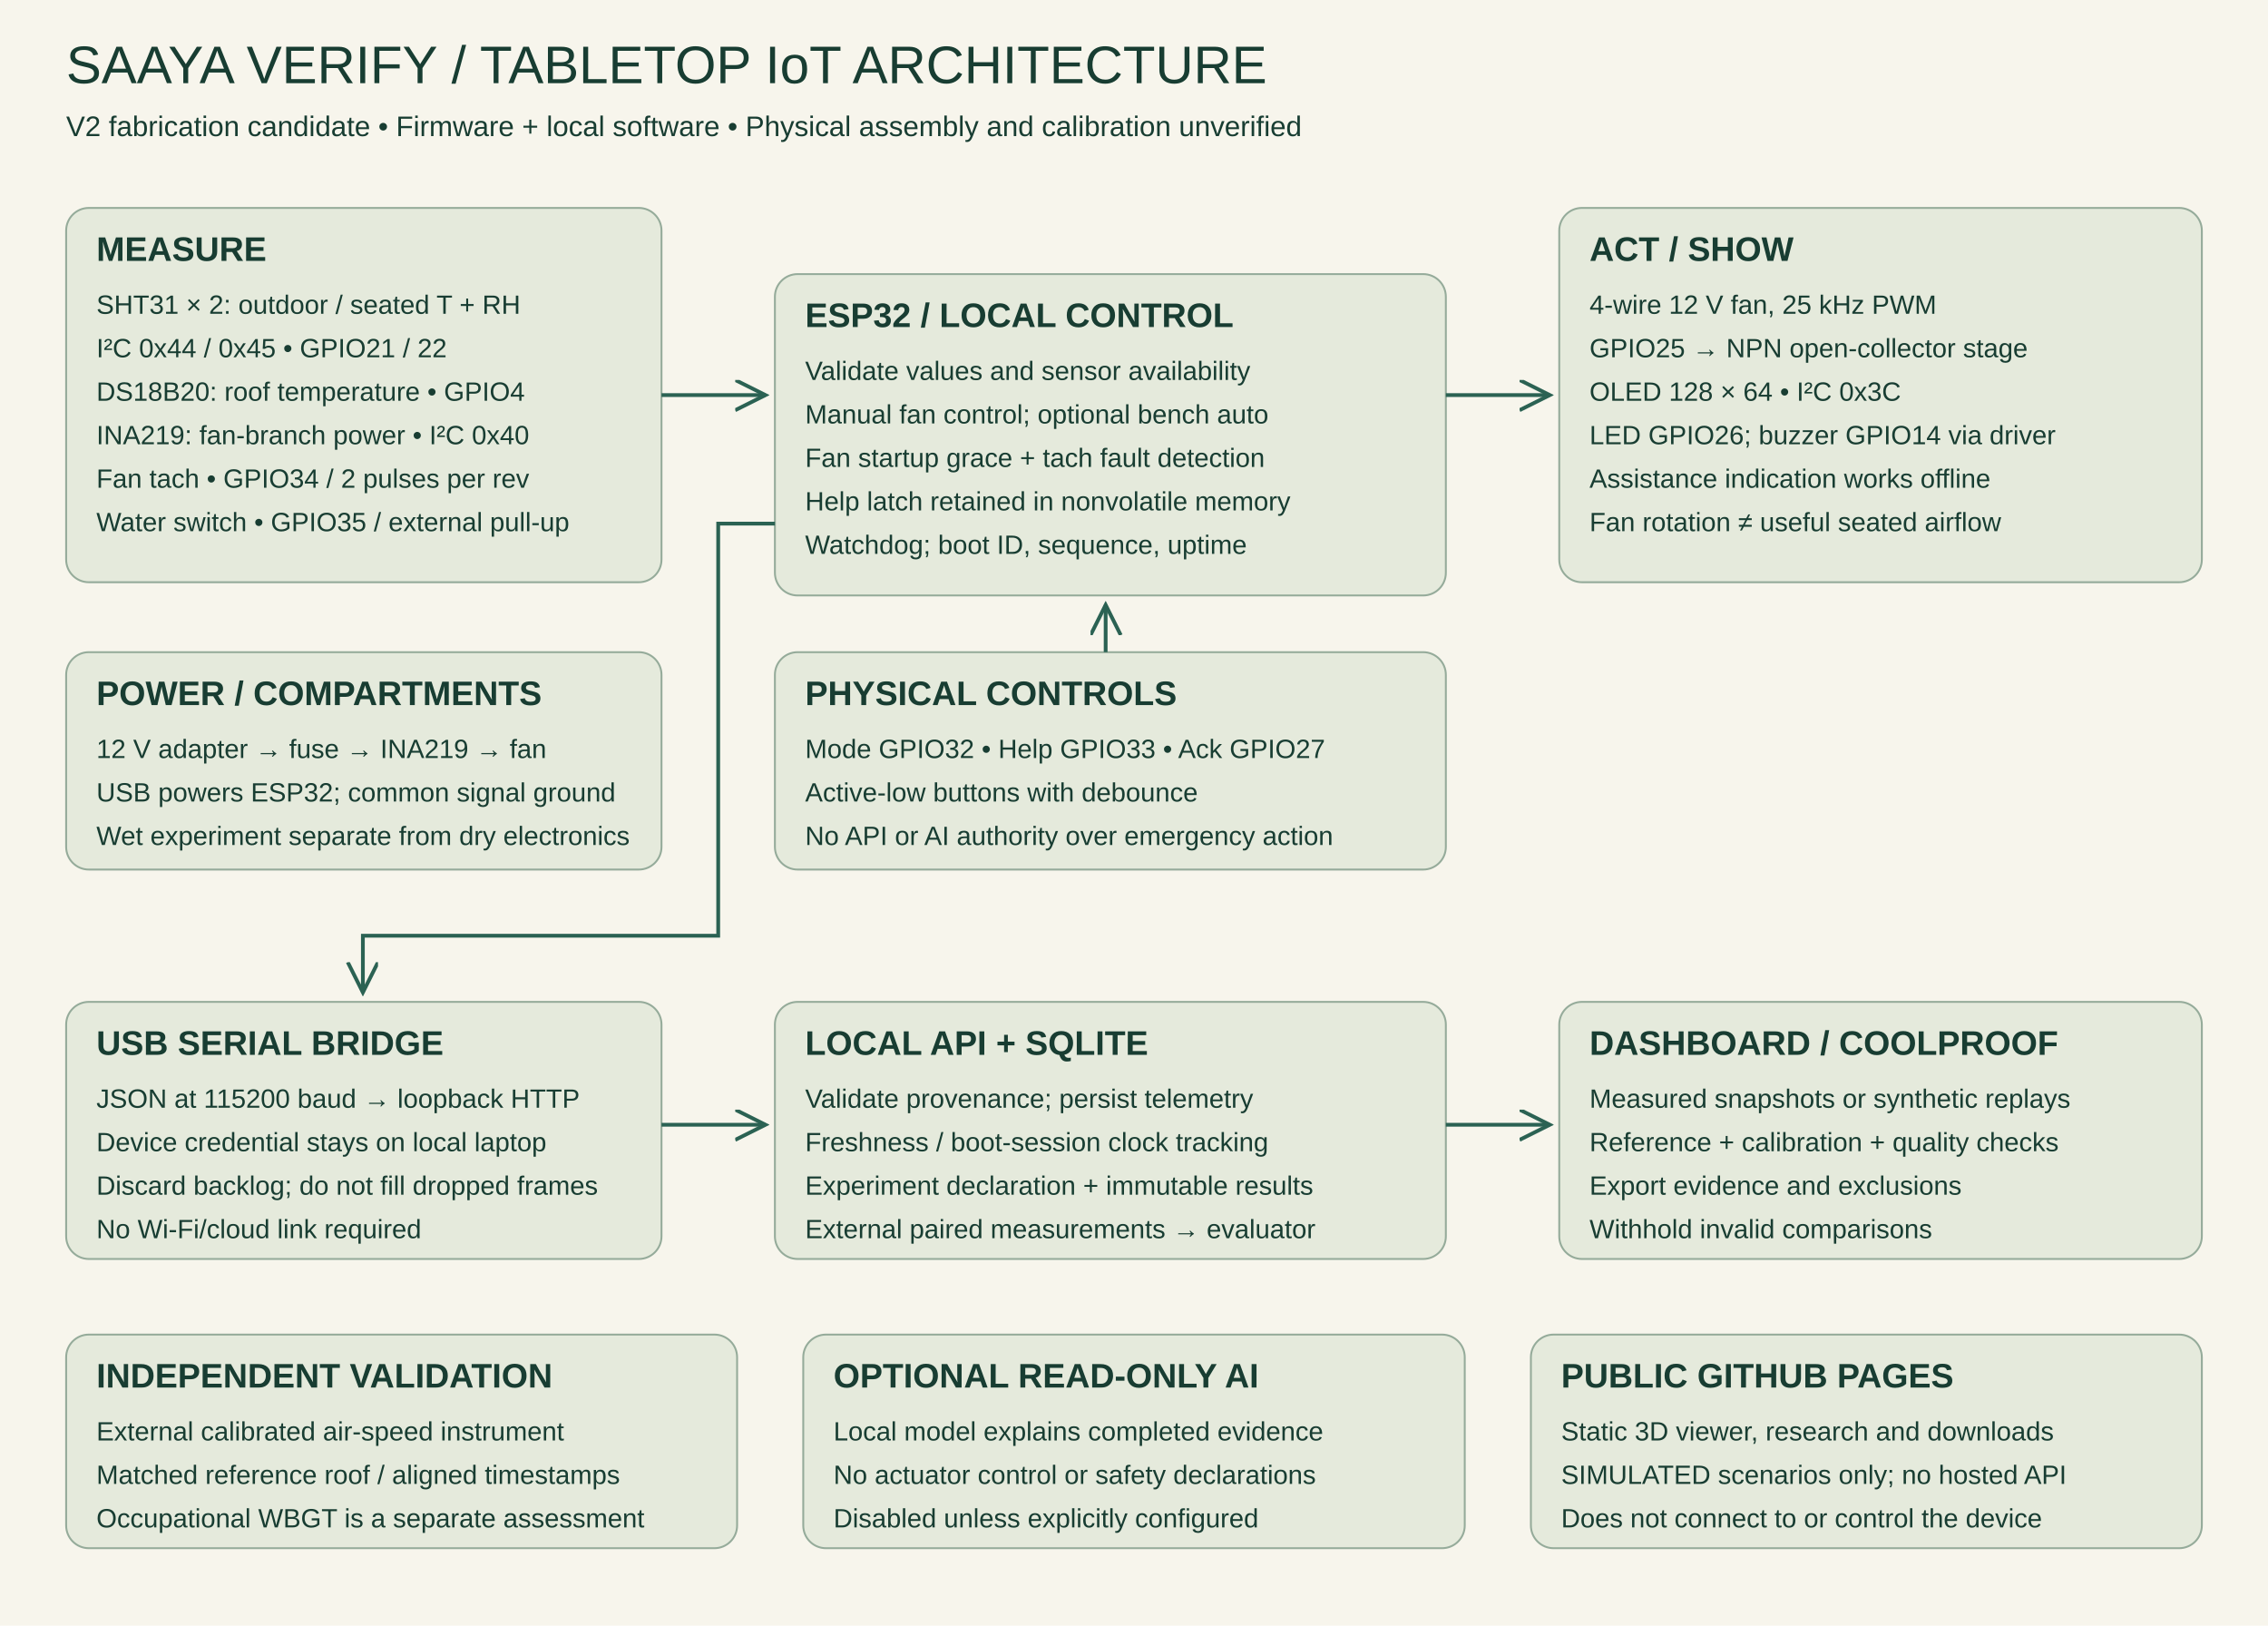
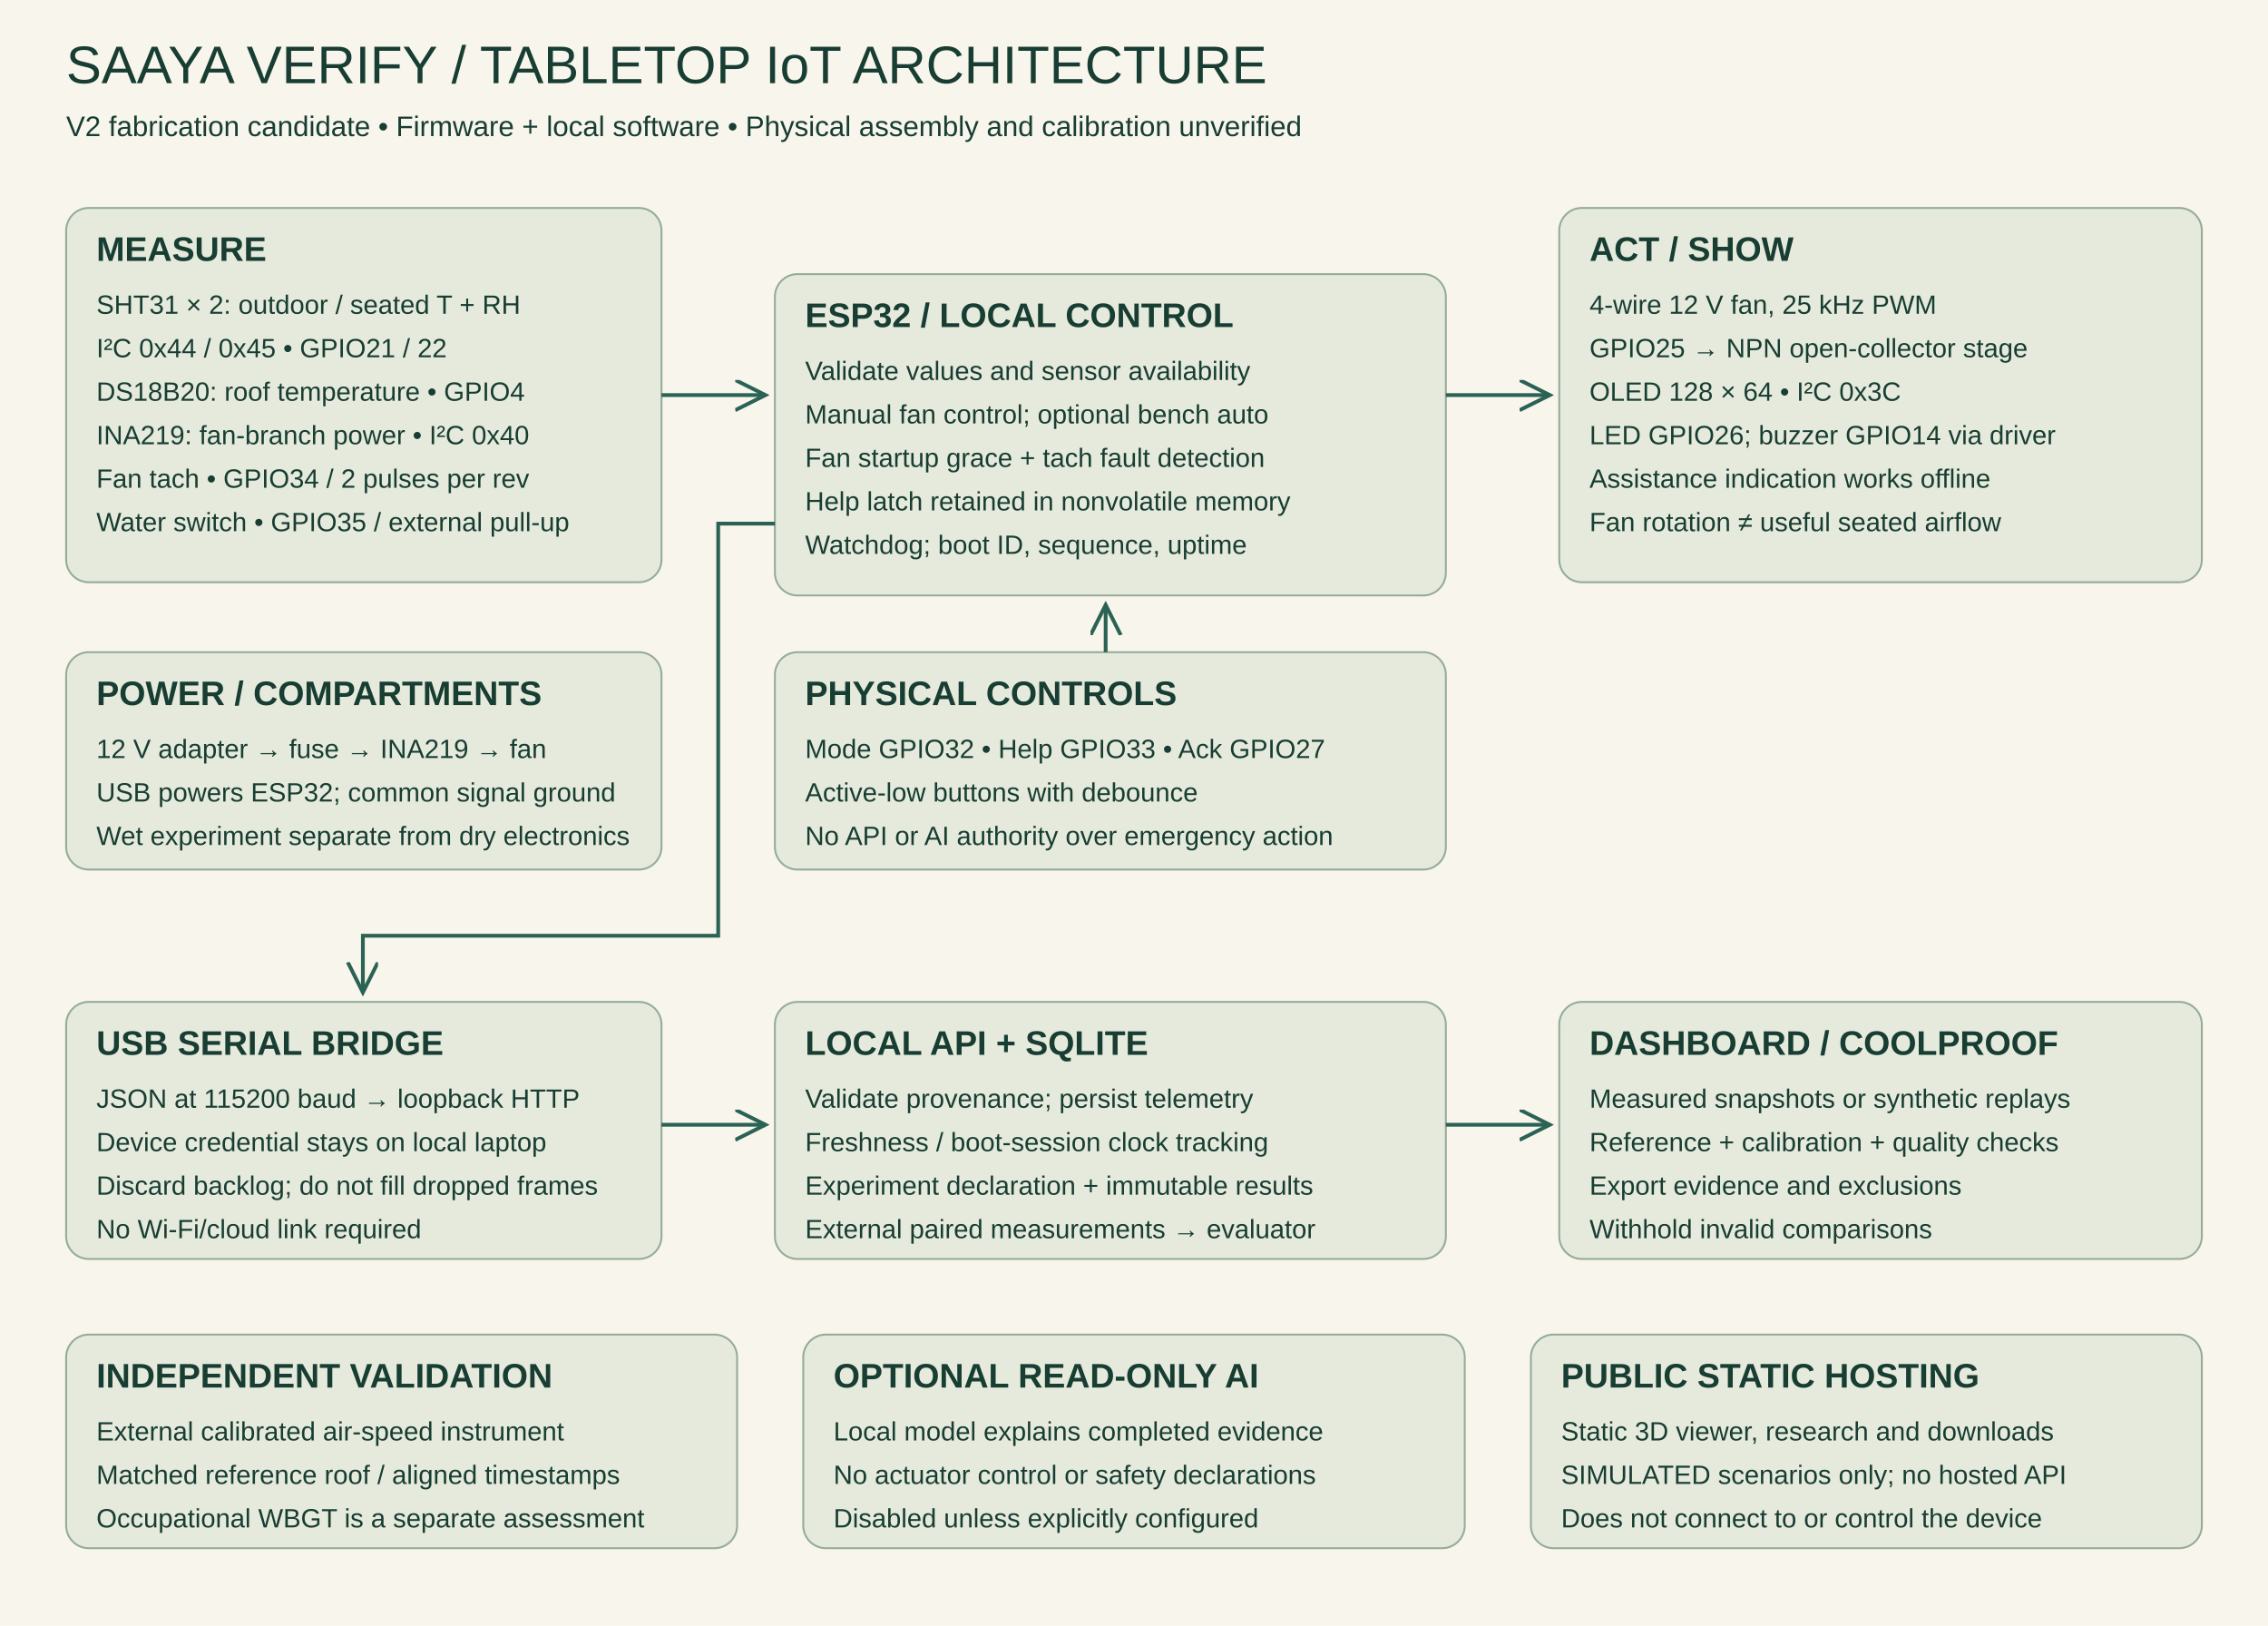
<svg xmlns="http://www.w3.org/2000/svg" width="1200" height="860" viewBox="0 0 1200 860">
  <defs>
    <marker id="a" markerWidth="9" markerHeight="9" refX="8" refY="4" orient="auto">
      <path d="M0,0 L8,4 L0,8" fill="none" stroke="#2b6253" />
    </marker>
  </defs>
  <rect width="1200" height="860" fill="#f7f5ec" />
  <g font-family="Arial" fill="#183d32">
    <text x="35" y="44" font-size="28">SAAYA VERIFY / TABLETOP IoT ARCHITECTURE</text>
    <text x="35" y="72" font-size="15">V2 fabrication candidate • Firmware + local software • Physical assembly and calibration unverified</text>
    <rect x="35" y="110" width="315" height="198" rx="12" fill="#e5eadc" stroke="#95ab9a" />
    <text x="51" y="138" font-size="18" font-weight="bold">MEASURE</text>
    <text x="51" y="166" font-size="14">SHT31 × 2: outdoor / seated T + RH</text>
    <text x="51" y="189" font-size="14">I²C 0x44 / 0x45 • GPIO21 / 22</text>
    <text x="51" y="212" font-size="14">DS18B20: roof temperature • GPIO4</text>
    <text x="51" y="235" font-size="14">INA219: fan-branch power • I²C 0x40</text>
    <text x="51" y="258" font-size="14">Fan tach • GPIO34 / 2 pulses per rev</text>
    <text x="51" y="281" font-size="14">Water switch • GPIO35 / external pull-up</text>
    <rect x="410" y="145" width="355" height="170" rx="12" fill="#e5eadc" stroke="#95ab9a" />
    <text x="426" y="173" font-size="18" font-weight="bold">ESP32 / LOCAL CONTROL</text>
    <text x="426" y="201" font-size="14">Validate values and sensor availability</text>
    <text x="426" y="224" font-size="14">Manual fan control; optional bench auto</text>
    <text x="426" y="247" font-size="14">Fan startup grace + tach fault detection</text>
    <text x="426" y="270" font-size="14">Help latch retained in nonvolatile memory</text>
    <text x="426" y="293" font-size="14">Watchdog; boot ID, sequence, uptime</text>
    <rect x="825" y="110" width="340" height="198" rx="12" fill="#e5eadc" stroke="#95ab9a" />
    <text x="841" y="138" font-size="18" font-weight="bold">ACT / SHOW</text>
    <text x="841" y="166" font-size="14">4-wire 12 V fan, 25 kHz PWM</text>
    <text x="841" y="189" font-size="14">GPIO25 → NPN open-collector stage</text>
    <text x="841" y="212" font-size="14">OLED 128 × 64 • I²C 0x3C</text>
    <text x="841" y="235" font-size="14">LED GPIO26; buzzer GPIO14 via driver</text>
    <text x="841" y="258" font-size="14">Assistance indication works offline</text>
    <text x="841" y="281" font-size="14">Fan rotation ≠ useful seated airflow</text>
    <path d="M350,209 L405,209" stroke="#2b6253" stroke-width="2" fill="none" marker-end="url(#a)" />
    <path d="M765,209 L820,209" stroke="#2b6253" stroke-width="2" fill="none" marker-end="url(#a)" />
    <rect x="410" y="345" width="355" height="115" rx="12" fill="#e5eadc" stroke="#95ab9a" />
    <text x="426" y="373" font-size="18" font-weight="bold">PHYSICAL CONTROLS</text>
    <text x="426" y="401" font-size="14">Mode GPIO32 • Help GPIO33 • Ack GPIO27</text>
    <text x="426" y="424" font-size="14">Active-low buttons with debounce</text>
    <text x="426" y="447" font-size="14">No API or AI authority over emergency action</text>
    <path d="M585,345 L585,320" stroke="#2b6253" stroke-width="2" fill="none" marker-end="url(#a)" />
    <rect x="35" y="345" width="315" height="115" rx="12" fill="#e5eadc" stroke="#95ab9a" />
    <text x="51" y="373" font-size="18" font-weight="bold">POWER / COMPARTMENTS</text>
    <text x="51" y="401" font-size="14">12 V adapter → fuse → INA219 → fan</text>
    <text x="51" y="424" font-size="14">USB powers ESP32; common signal ground</text>
    <text x="51" y="447" font-size="14">Wet experiment separate from dry electronics</text>
    <rect x="35" y="530" width="315" height="136" rx="12" fill="#e5eadc" stroke="#95ab9a" />
    <text x="51" y="558" font-size="18" font-weight="bold">USB SERIAL BRIDGE</text>
    <text x="51" y="586" font-size="14">JSON at 115200 baud → loopback HTTP</text>
    <text x="51" y="609" font-size="14">Device credential stays on local laptop</text>
    <text x="51" y="632" font-size="14">Discard backlog; do not fill dropped frames</text>
    <text x="51" y="655" font-size="14">No Wi-Fi/cloud link required</text>
    <rect x="410" y="530" width="355" height="136" rx="12" fill="#e5eadc" stroke="#95ab9a" />
    <text x="426" y="558" font-size="18" font-weight="bold">LOCAL API + SQLITE</text>
    <text x="426" y="586" font-size="14">Validate provenance; persist telemetry</text>
    <text x="426" y="609" font-size="14">Freshness / boot-session clock tracking</text>
    <text x="426" y="632" font-size="14">Experiment declaration + immutable results</text>
    <text x="426" y="655" font-size="14">External paired measurements → evaluator</text>
    <rect x="825" y="530" width="340" height="136" rx="12" fill="#e5eadc" stroke="#95ab9a" />
    <text x="841" y="558" font-size="18" font-weight="bold">DASHBOARD / COOLPROOF</text>
    <text x="841" y="586" font-size="14">Measured snapshots or synthetic replays</text>
    <text x="841" y="609" font-size="14">Reference + calibration + quality checks</text>
    <text x="841" y="632" font-size="14">Export evidence and exclusions</text>
    <text x="841" y="655" font-size="14">Withhold invalid comparisons</text>
    <path d="M410,277 L380,277 L380,495 L192,495 L192,525" stroke="#2b6253" stroke-width="2" fill="none" marker-end="url(#a)" />
    <path d="M350,595 L405,595" stroke="#2b6253" stroke-width="2" fill="none" marker-end="url(#a)" />
    <path d="M765,595 L820,595" stroke="#2b6253" stroke-width="2" fill="none" marker-end="url(#a)" />
    <rect x="35" y="706" width="355" height="113" rx="12" fill="#e5eadc" stroke="#95ab9a" />
    <text x="51" y="734" font-size="18" font-weight="bold">INDEPENDENT VALIDATION</text>
    <text x="51" y="762" font-size="14">External calibrated air-speed instrument</text>
    <text x="51" y="785" font-size="14">Matched reference roof / aligned timestamps</text>
    <text x="51" y="808" font-size="14">Occupational WBGT is a separate assessment</text>
    <rect x="425" y="706" width="350" height="113" rx="12" fill="#e5eadc" stroke="#95ab9a" />
    <text x="441" y="734" font-size="18" font-weight="bold">OPTIONAL READ-ONLY AI</text>
    <text x="441" y="762" font-size="14">Local model explains completed evidence</text>
    <text x="441" y="785" font-size="14">No actuator control or safety declarations</text>
    <text x="441" y="808" font-size="14">Disabled unless explicitly configured</text>
    <rect x="810" y="706" width="355" height="113" rx="12" fill="#e5eadc" stroke="#95ab9a" />
-     <text x="826" y="734" font-size="18" font-weight="bold">PUBLIC GITHUB PAGES</text>
+     <text x="826" y="734" font-size="18" font-weight="bold">PUBLIC STATIC HOSTING</text>
    <text x="826" y="762" font-size="14">Static 3D viewer, research and downloads</text>
    <text x="826" y="785" font-size="14">SIMULATED scenarios only; no hosted API</text>
    <text x="826" y="808" font-size="14">Does not connect to or control the device</text>
  </g>
</svg>
